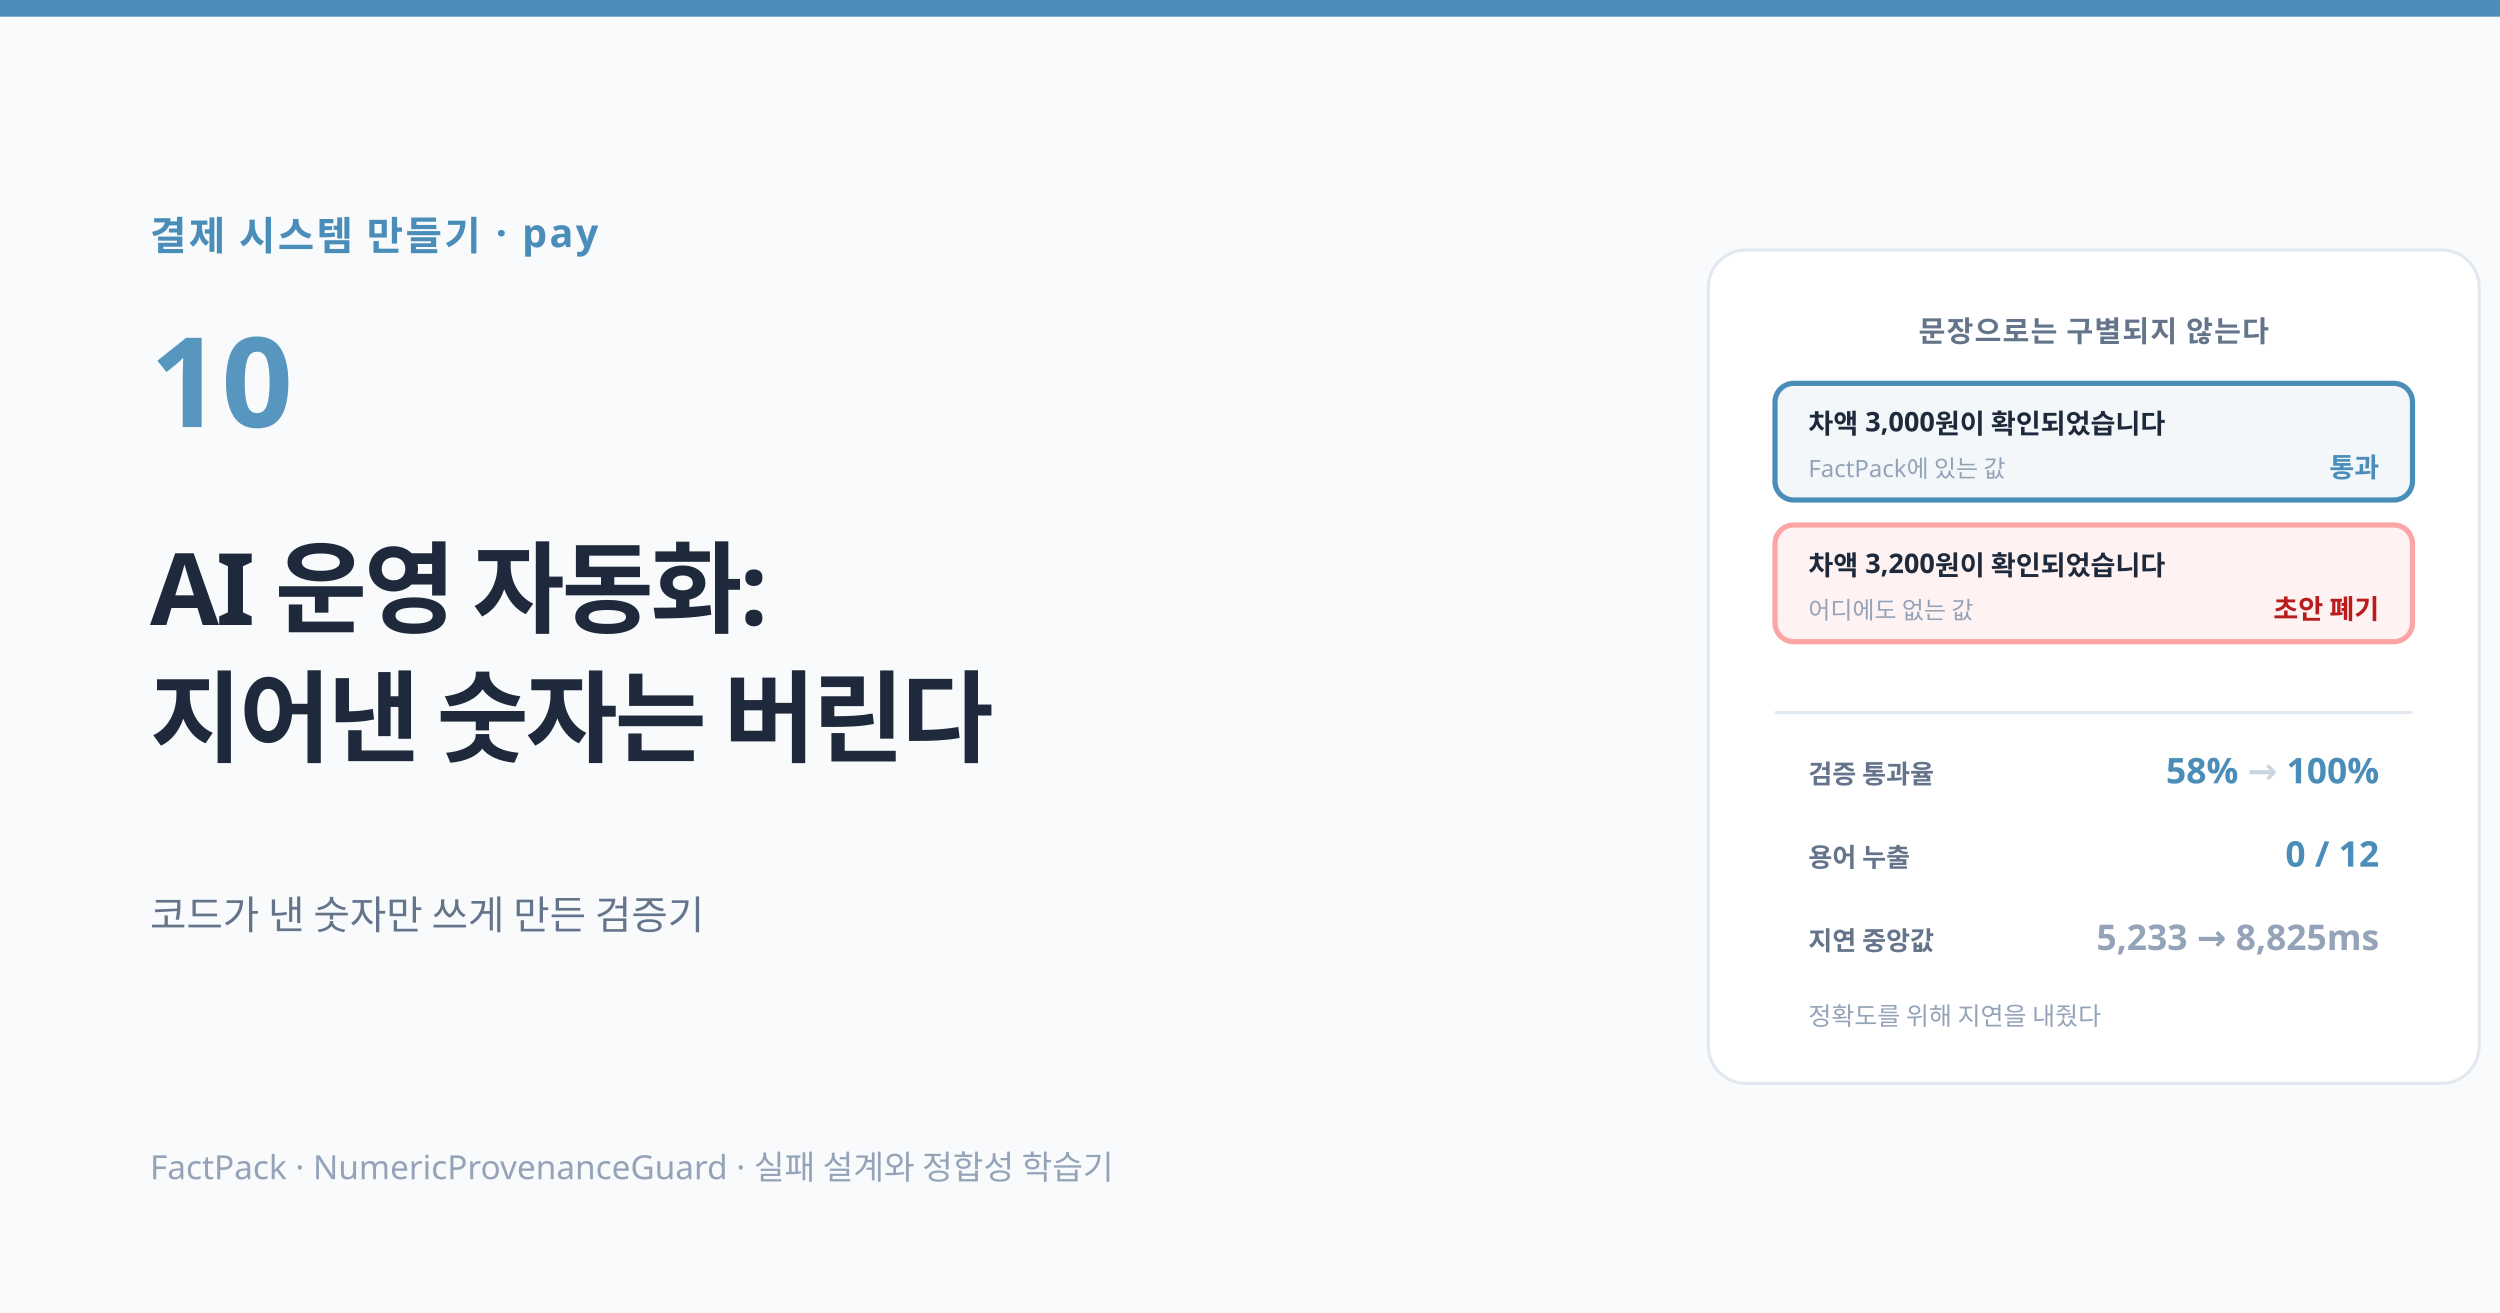
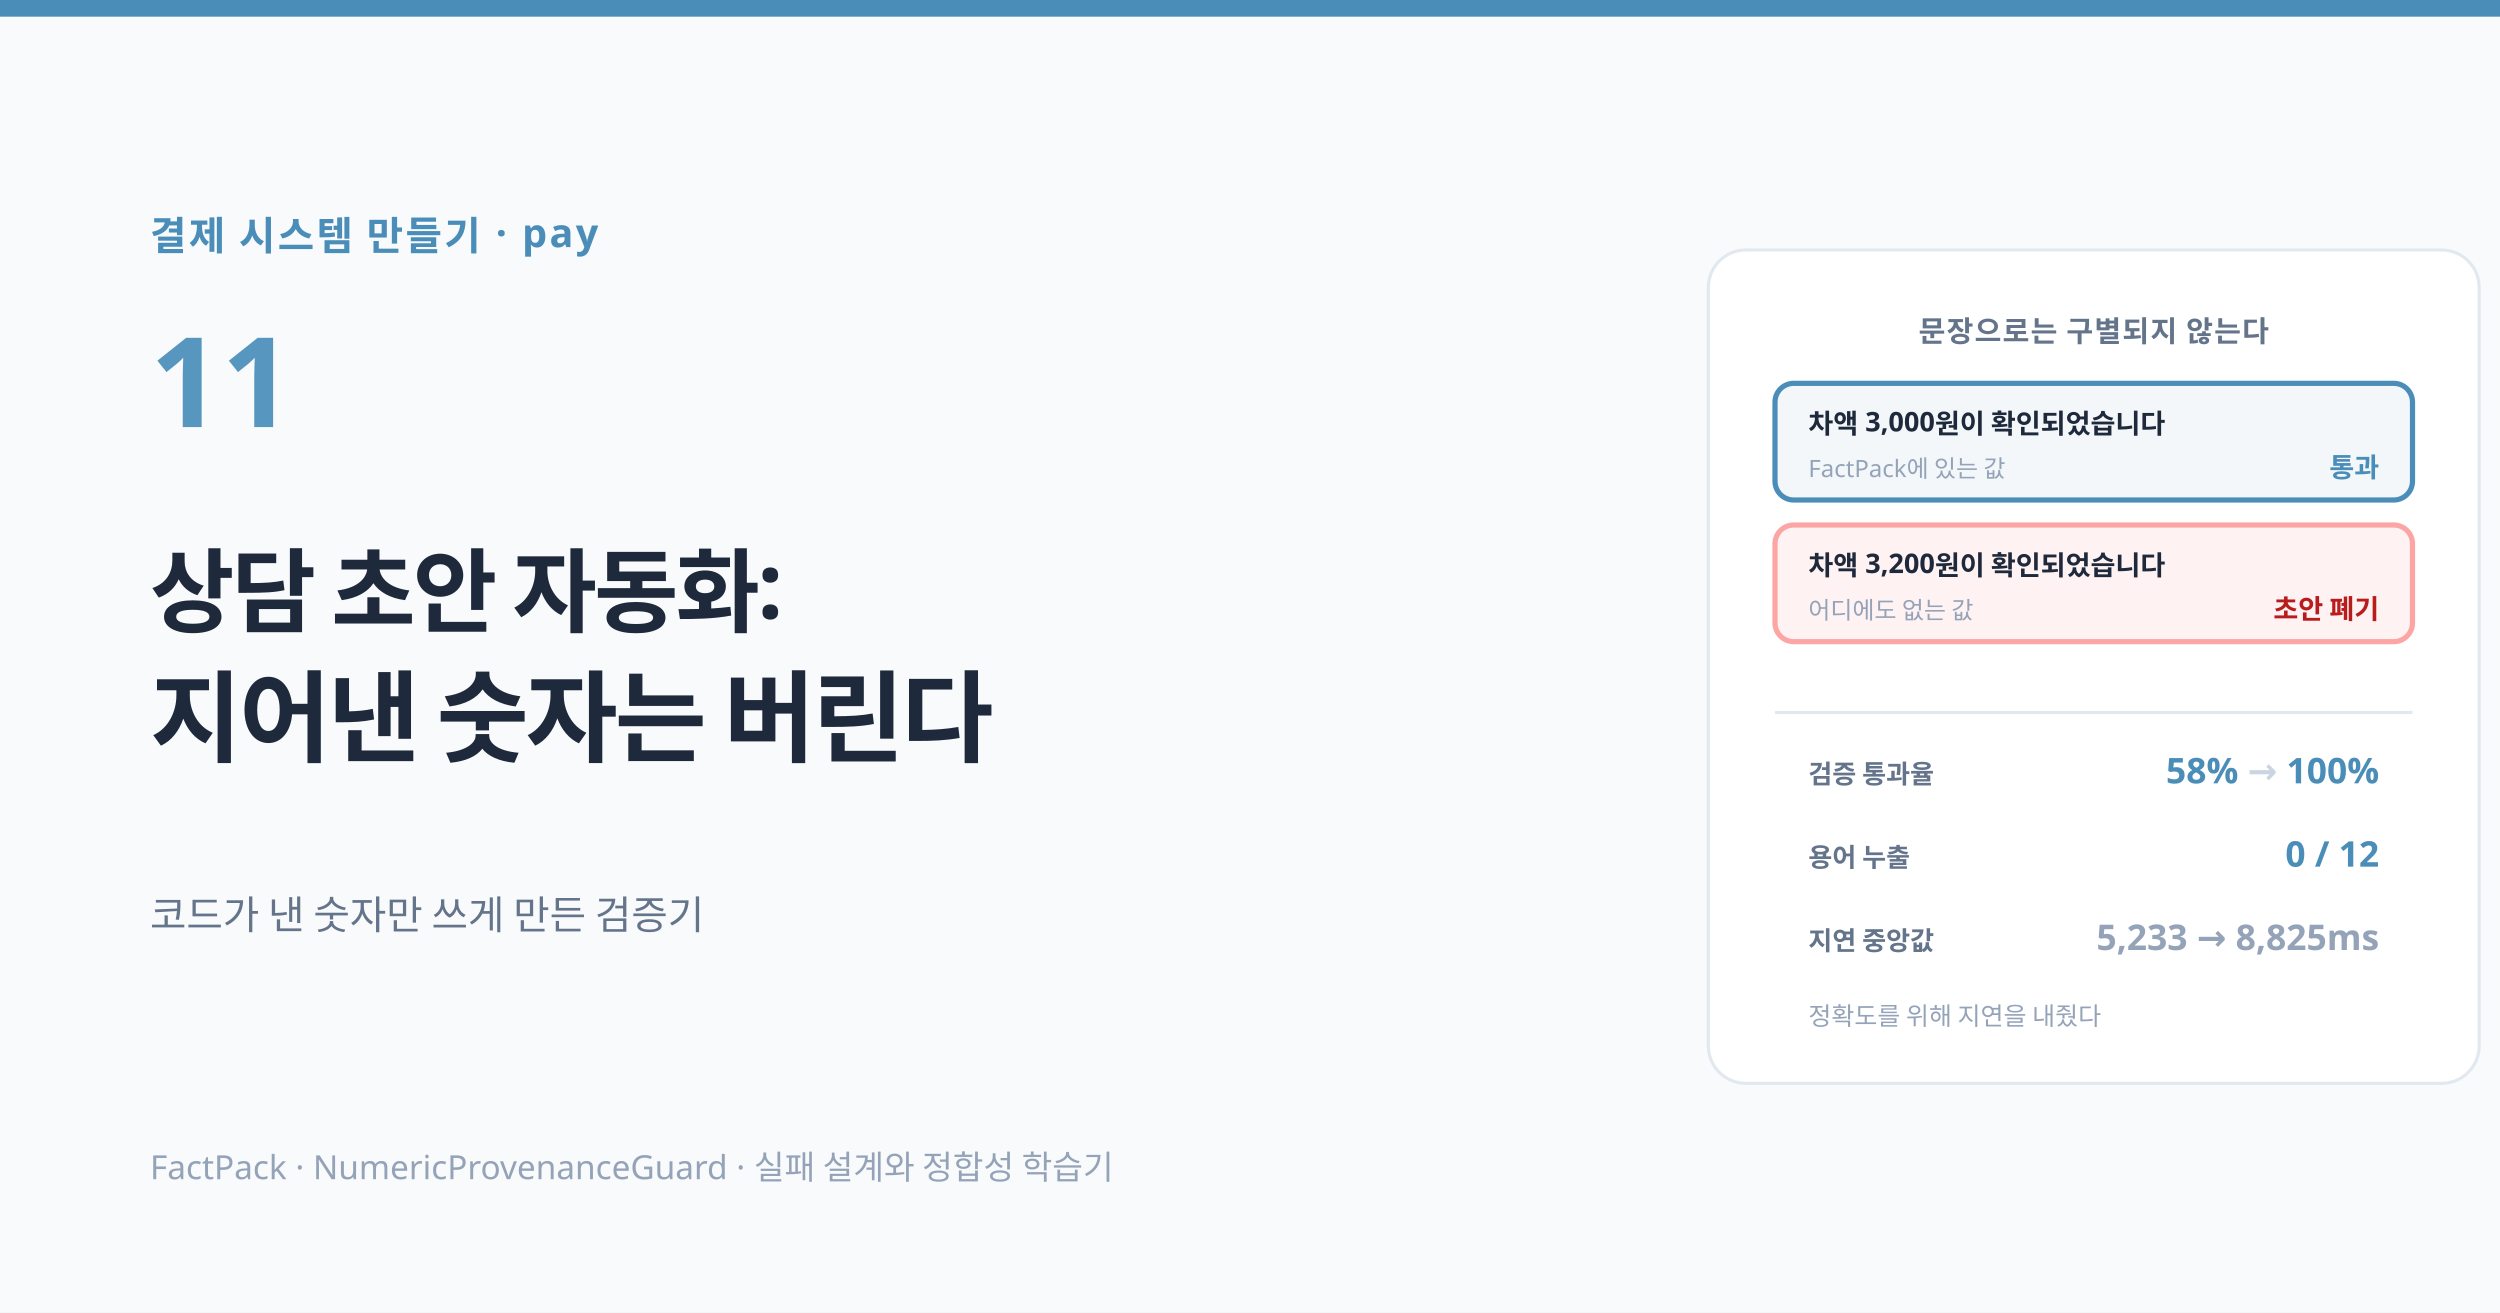
<svg xmlns="http://www.w3.org/2000/svg" viewBox="0 0 1200 630" font-family="'Pretendard', 'Apple SD Gothic Neo', system-ui, sans-serif">
  <rect width="1200" height="630" fill="#f8fafb" />
  <rect width="1200" height="8" fill="#4a8db8" />
  <rect x="820" y="120" width="370" height="400" rx="18" fill="#ffffff" stroke="#e2e8f0" stroke-width="1.5" />
  <text x="1005" y="164" text-anchor="middle" font-size="14" font-weight="700" fill="#64748b" letter-spacing="0.04em">문장으로는 구별되지 않는다</text>
  <rect x="852" y="184" width="306" height="56" rx="9" fill="#4a8db810" stroke="#4a8db8" stroke-width="2.5" />
  <text x="868" y="208" font-size="13" font-weight="700" fill="#1e293b">차액 3,000원이 확인되었습니다</text>
  <text x="868" y="229" font-size="11.5" fill="#94a3b8">FactPack에 있는 값</text>
  <text x="1142" y="229" text-anchor="end" font-size="13" font-weight="800" fill="#4a8db8">통과</text>
  <rect x="852" y="252" width="306" height="56" rx="9" fill="#fef2f2" stroke="#fca5a5" stroke-width="2.5" />
  <text x="868" y="276" font-size="13" font-weight="700" fill="#1e293b">차액 3,200원이 확인되었습니다</text>
  <text x="868" y="297" font-size="11.5" fill="#94a3b8">어디에도 없는 값</text>
  <text x="1142" y="297" text-anchor="end" font-size="13" font-weight="800" fill="#b91c1c">초안 폐기</text>
  <line x1="852" y1="342" x2="1158" y2="342" stroke="#e2e8f0" stroke-width="1.5" />
  <text x="868" y="376" font-size="12.5" font-weight="700" fill="#64748b">검증 통과율</text>
  <text x="1142" y="376" text-anchor="end" font-size="17" font-weight="900" fill="#4a8db8">58% <tspan fill="#cbd5e1">→</tspan> 100%</text>
  <text x="868" y="416" font-size="12.5" font-weight="700" fill="#64748b">용어 누출</text>
  <text x="1142" y="416" text-anchor="end" font-size="17" font-weight="900" fill="#4a8db8">0 / 12</text>
  <text x="868" y="456" font-size="12.5" font-weight="700" fill="#64748b">지연 중앙값</text>
  <text x="1142" y="456" text-anchor="end" font-size="17" font-weight="900" fill="#94a3b8">5,233 → 8,825ms</text>
  <text x="868" y="492" font-size="12" fill="#94a3b8">정확도를 위해 지연을 내줬다</text>
  <text x="72" y="120" font-size="19" font-weight="700" fill="#4a8db8" letter-spacing="0.06em">결제 시스템 만들기 · pay</text>
-   <text x="72" y="205" font-size="60" font-weight="900" fill="#4a8db8" opacity="0.92">10</text>
-   <text x="72" y="300" font-size="48" font-weight="800" fill="#1e293b" letter-spacing="-0.03em">AI 운영 자동화:</text>
+   <text x="72" y="205" font-size="60" font-weight="900" fill="#4a8db8" opacity="0.92">11</text>
+   <text x="72" y="300" font-size="44" font-weight="800" fill="#1e293b" letter-spacing="-0.03em">상담 초안 자동화:</text>
  <text x="72" y="362" font-size="48" font-weight="800" fill="#1e293b" letter-spacing="-0.03em">지어낸 숫자는 버린다</text>
  <text x="72" y="446" font-size="19" fill="#64748b">코드가 낸 숫자만 쓰게 만든 검증기</text>
  <text x="72" y="566" font-size="16" fill="#94a3b8">FactPack · NumericProvenanceGuard · 실패 설계와 정합성 학습기</text>
</svg>
